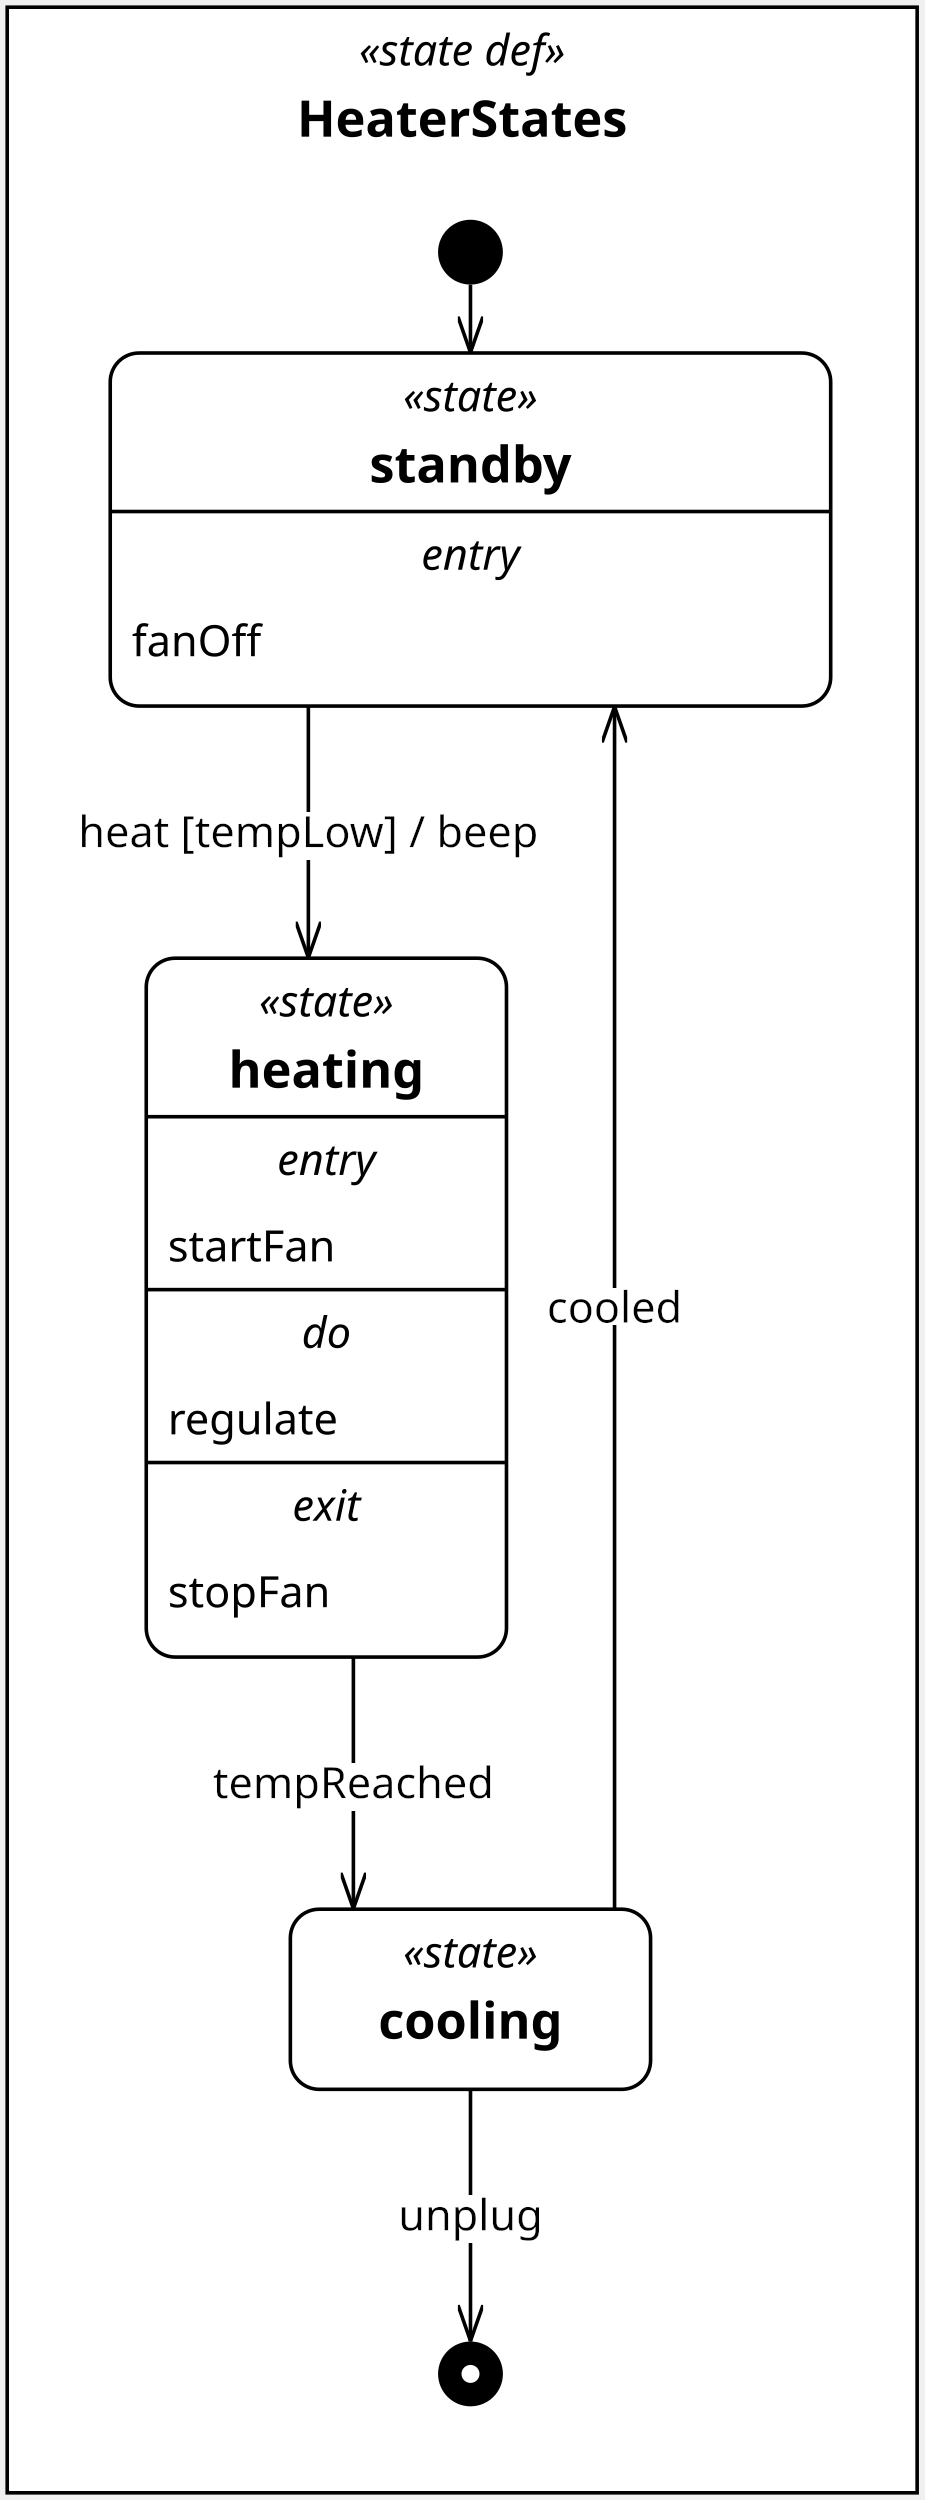
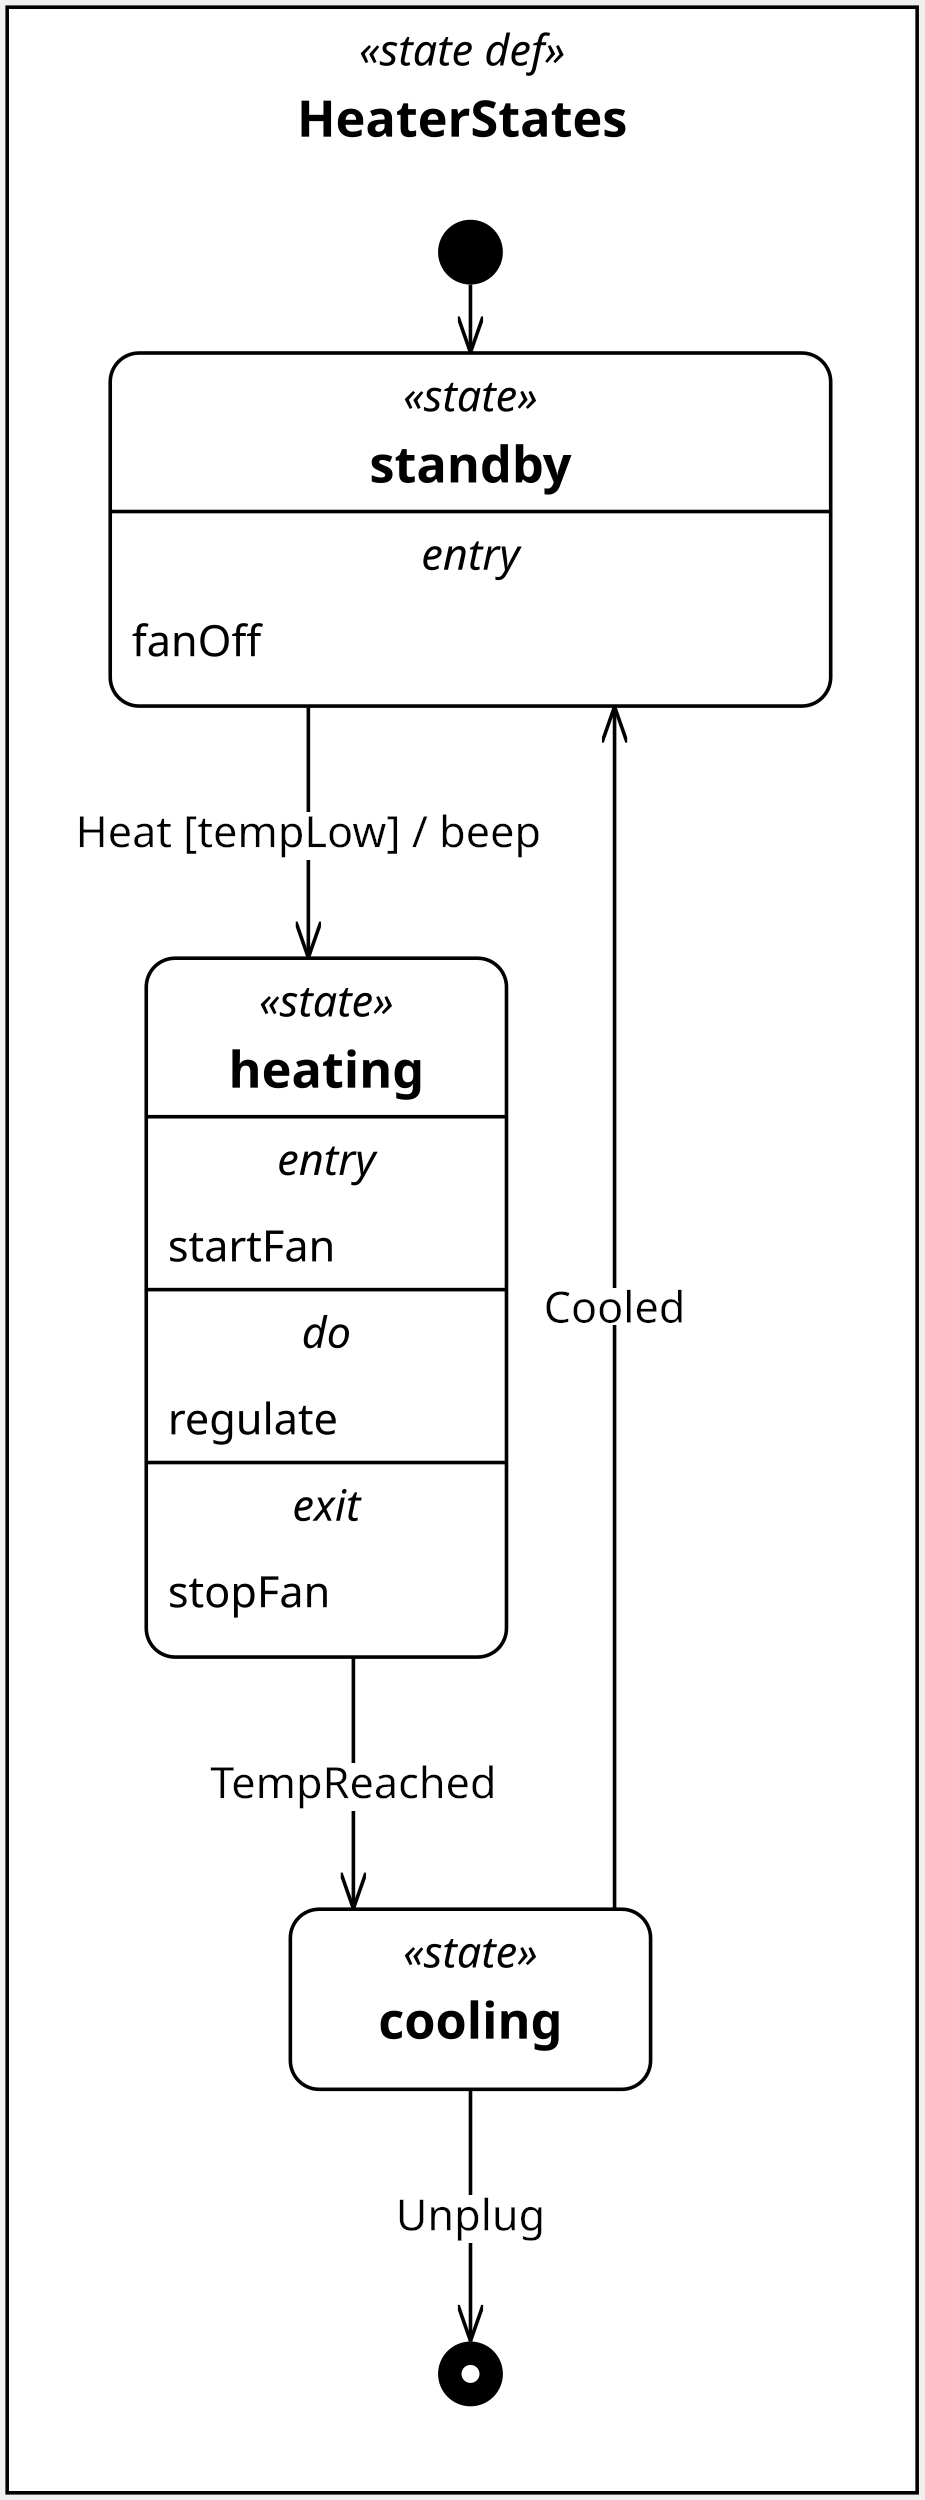
<svg xmlns="http://www.w3.org/2000/svg" width="256.60" height="694.00" viewBox="0 0 256.60 694.00">
  <defs>
    <marker id="line-end-open-chevron" markerWidth="10.165" markerHeight="7" refX="10.165" refY="3.5" orient="auto">
      <polyline points="0 0, 10 3.5, 0 7" fill="none" stroke="#000000" stroke-width="1.00" stroke-linejoin="bevel" />
    </marker>
    <marker id="line-end-hollow-triangle" markerWidth="10.165" markerHeight="7" refX="10.165" refY="3.5" orient="auto">
      <polygon points="0 0, 10 3.5, 0 7" fill="#FFFFFF" stroke="#000000" stroke-width="1.00" stroke-linejoin="bevel" />
    </marker>
    <marker id="line-end-filled-arrow" markerWidth="10.165" markerHeight="7" refX="10.165" refY="3.5" orient="auto">
      <polygon points="0 0, 10 3.5, 0 7" fill="#000000" stroke="#000000" stroke-width="1.00" stroke-linejoin="bevel" />
    </marker>
    <marker id="line-end-hollow-triangle-crossbar" markerWidth="14.665" markerHeight="7" refX="14.665" refY="3.5" orient="auto">
      <polygon points="4.5 0, 14.5 3.5, 4.5 7" fill="#FFFFFF" stroke="#000000" stroke-width="1.00" stroke-linejoin="bevel" />
      <line x1="1" y1="0" x2="1" y2="7" stroke="#000000" stroke-width="1.00" />
    </marker>
    <marker id="line-end-hollow-diamond" markerWidth="14" markerHeight="8" refX="13.277" refY="4" orient="auto">
      <polygon points="1 4, 7 0, 13 4, 7 8" fill="#FFFFFF" stroke="#000000" stroke-width="1.00" stroke-linejoin="bevel" />
    </marker>
    <marker id="line-end-filled-diamond" markerWidth="14" markerHeight="8" refX="13.277" refY="4" orient="auto">
      <polygon points="1 4, 7 0, 13 4, 7 8" fill="#000000" stroke="#000000" stroke-width="1.00" stroke-linejoin="bevel" />
    </marker>
    <marker id="line-end-circle" markerWidth="10" markerHeight="10" refX="9.5" refY="5" orient="auto">
      <circle cx="5" cy="5" r="4" fill="#FFFFFF" stroke="#000000" stroke-width="1.00" />
    </marker>
    <marker id="line-end-bar" markerWidth="4" markerHeight="12" refX="2.5" refY="6" orient="auto">
      <line x1="2" y1="0" x2="2" y2="12" stroke="#000000" stroke-width="1.00" />
    </marker>
    <filter id="label-bg" x="-0.05" y="-0.05" width="1.1" height="1.1">
      <feFlood flood-color="#FFFFFF" />
      <feComposite in="SourceGraphic" operator="over" />
    </filter>
  </defs>
  <rect x="2.00" y="2.00" width="252.60" height="690.00" fill="#FFFFFF" stroke="#000000" stroke-width="1.00" />
  <text x="128.30" y="14.00" font-family="Noto Sans, sans-serif" font-size="12.00" font-style="italic" fill="#000000" text-anchor="middle" dominant-baseline="middle">«state def»</text>
  <text x="128.30" y="33.00" font-family="Noto Sans, sans-serif" font-size="14.00" font-weight="bold" fill="#000000" text-anchor="middle" dominant-baseline="middle">HeaterStates</text>
  <rect x="30.60" y="98.00" width="200.00" height="98.00" fill="#FFFFFF" stroke="#000000" stroke-width="1.00" rx="8.00" ry="8.00" />
  <text x="130.60" y="110.00" font-family="Noto Sans, sans-serif" font-size="12.00" font-style="italic" fill="#000000" text-anchor="middle" dominant-baseline="middle">«state»</text>
  <text x="130.60" y="129.00" font-family="Noto Sans, sans-serif" font-size="14.00" font-weight="bold" fill="#000000" text-anchor="middle" dominant-baseline="middle">standby</text>
  <line x1="30.60" y1="142.00" x2="230.60" y2="142.00" stroke="#000000" stroke-width="1.00" />
  <text x="130.60" y="154.00" font-family="Noto Sans, sans-serif" font-size="12.00" font-style="italic" fill="#000000" text-anchor="middle" dominant-baseline="middle">entry</text>
  <text x="36.60" y="178.00" font-family="Noto Sans, sans-serif" font-size="12.00" fill="#000000" text-anchor="start" dominant-baseline="middle">fanOff</text>
  <rect x="40.60" y="266.00" width="100.00" height="194.00" fill="#FFFFFF" stroke="#000000" stroke-width="1.00" rx="8.00" ry="8.00" />
  <text x="90.60" y="278.00" font-family="Noto Sans, sans-serif" font-size="12.00" font-style="italic" fill="#000000" text-anchor="middle" dominant-baseline="middle">«state»</text>
  <text x="90.60" y="297.00" font-family="Noto Sans, sans-serif" font-size="14.00" font-weight="bold" fill="#000000" text-anchor="middle" dominant-baseline="middle">heating</text>
  <line x1="40.60" y1="310.00" x2="140.60" y2="310.00" stroke="#000000" stroke-width="1.00" />
  <text x="90.60" y="322.00" font-family="Noto Sans, sans-serif" font-size="12.00" font-style="italic" fill="#000000" text-anchor="middle" dominant-baseline="middle">entry</text>
  <text x="46.60" y="346.00" font-family="Noto Sans, sans-serif" font-size="12.00" fill="#000000" text-anchor="start" dominant-baseline="middle">startFan</text>
  <line x1="40.60" y1="358.00" x2="140.60" y2="358.00" stroke="#000000" stroke-width="1.00" />
  <text x="90.60" y="370.00" font-family="Noto Sans, sans-serif" font-size="12.00" font-style="italic" fill="#000000" text-anchor="middle" dominant-baseline="middle">do</text>
  <text x="46.60" y="394.00" font-family="Noto Sans, sans-serif" font-size="12.00" fill="#000000" text-anchor="start" dominant-baseline="middle">regulate</text>
  <line x1="40.60" y1="406.00" x2="140.60" y2="406.00" stroke="#000000" stroke-width="1.00" />
  <text x="90.60" y="418.00" font-family="Noto Sans, sans-serif" font-size="12.00" font-style="italic" fill="#000000" text-anchor="middle" dominant-baseline="middle">exit</text>
  <text x="46.60" y="442.00" font-family="Noto Sans, sans-serif" font-size="12.00" fill="#000000" text-anchor="start" dominant-baseline="middle">stopFan</text>
  <rect x="80.60" y="530.00" width="100.00" height="50.00" fill="#FFFFFF" stroke="#000000" stroke-width="1.00" rx="8.00" ry="8.00" />
  <text x="130.60" y="542.00" font-family="Noto Sans, sans-serif" font-size="12.00" font-style="italic" fill="#000000" text-anchor="middle" dominant-baseline="middle">«state»</text>
  <text x="130.60" y="561.00" font-family="Noto Sans, sans-serif" font-size="14.00" font-weight="bold" fill="#000000" text-anchor="middle" dominant-baseline="middle">cooling</text>
  <circle cx="130.61" cy="659.00" r="9.00" fill="#000000" />
  <circle cx="130.61" cy="659.00" r="3.00" fill="white" stroke="#000000" stroke-width="1.00" />
  <circle cx="130.60" cy="70.00" r="9.00" fill="#000000" />
  <path d="M 130.60 79.00 L 130.60 98.00" fill="none" stroke="#000000" stroke-width="1.00" marker-end="url(#line-end-open-chevron)" />
  <path d="M 85.60 196.00 L 85.60 266.00" fill="none" stroke="#000000" stroke-width="1.00" marker-end="url(#line-end-open-chevron)" />
  <path d="M 98.10 460.00 L 98.10 530.00" fill="none" stroke="#000000" stroke-width="1.00" marker-end="url(#line-end-open-chevron)" />
  <path d="M 170.60 530.00 L 170.60 196.00" fill="none" stroke="#000000" stroke-width="1.00" marker-end="url(#line-end-open-chevron)" />
  <path d="M 130.61 580.00 L 130.61 650.00" fill="none" stroke="#000000" stroke-width="1.00" marker-end="url(#line-end-open-chevron)" />
-   <text x="85.60" y="231.00" font-family="Noto Sans, sans-serif" font-size="12.00" fill="#000000" text-anchor="middle" dominant-baseline="middle" filter="url(#label-bg)">heat [tempLow] / beep</text>
-   <text x="98.10" y="495.00" font-family="Noto Sans, sans-serif" font-size="12.00" fill="#000000" text-anchor="middle" dominant-baseline="middle" filter="url(#label-bg)">tempReached</text>
-   <text x="170.60" y="363.00" font-family="Noto Sans, sans-serif" font-size="12.00" fill="#000000" text-anchor="middle" dominant-baseline="middle" filter="url(#label-bg)">cooled</text>
-   <text x="130.61" y="615.00" font-family="Noto Sans, sans-serif" font-size="12.00" fill="#000000" text-anchor="middle" dominant-baseline="middle" filter="url(#label-bg)">unplug</text>
+   <text x="85.60" y="231.00" font-family="Noto Sans, sans-serif" font-size="12.00" fill="#000000" text-anchor="middle" dominant-baseline="middle" filter="url(#label-bg)">Heat [tempLow] / beep</text>
+   <text x="98.10" y="495.00" font-family="Noto Sans, sans-serif" font-size="12.00" fill="#000000" text-anchor="middle" dominant-baseline="middle" filter="url(#label-bg)">TempReached</text>
+   <text x="170.60" y="363.00" font-family="Noto Sans, sans-serif" font-size="12.00" fill="#000000" text-anchor="middle" dominant-baseline="middle" filter="url(#label-bg)">Cooled</text>
+   <text x="130.61" y="615.00" font-family="Noto Sans, sans-serif" font-size="12.00" fill="#000000" text-anchor="middle" dominant-baseline="middle" filter="url(#label-bg)">Unplug</text>
</svg>
